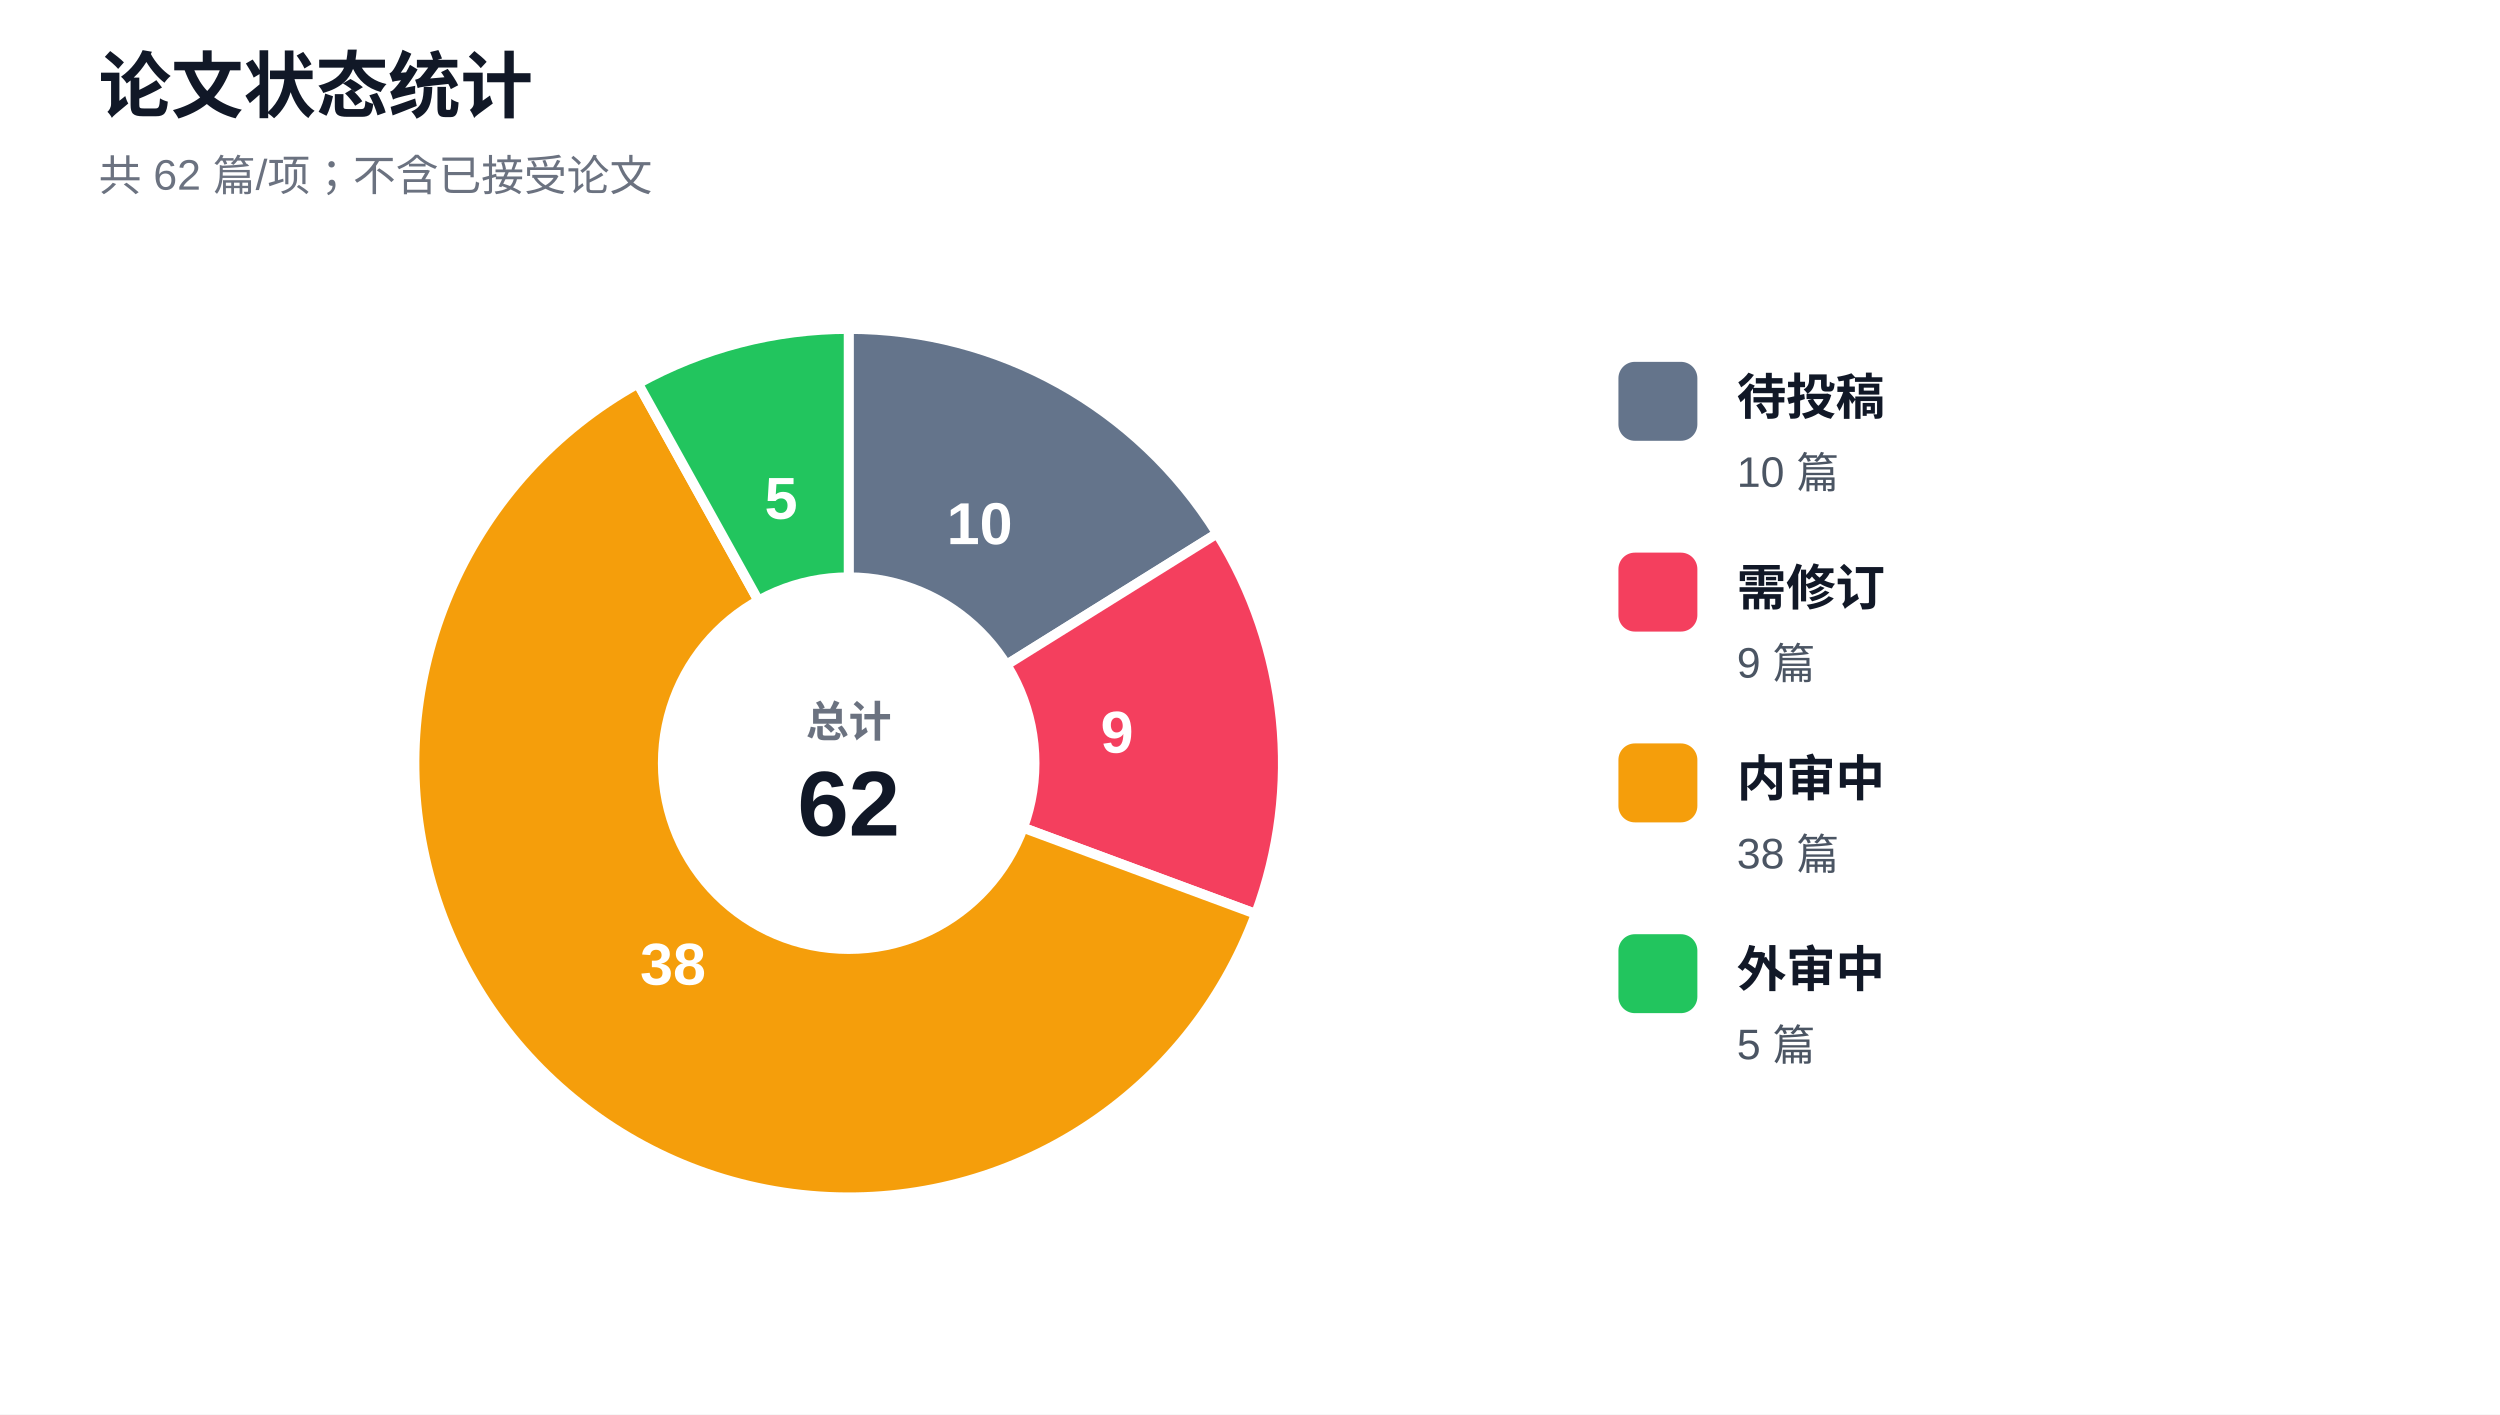
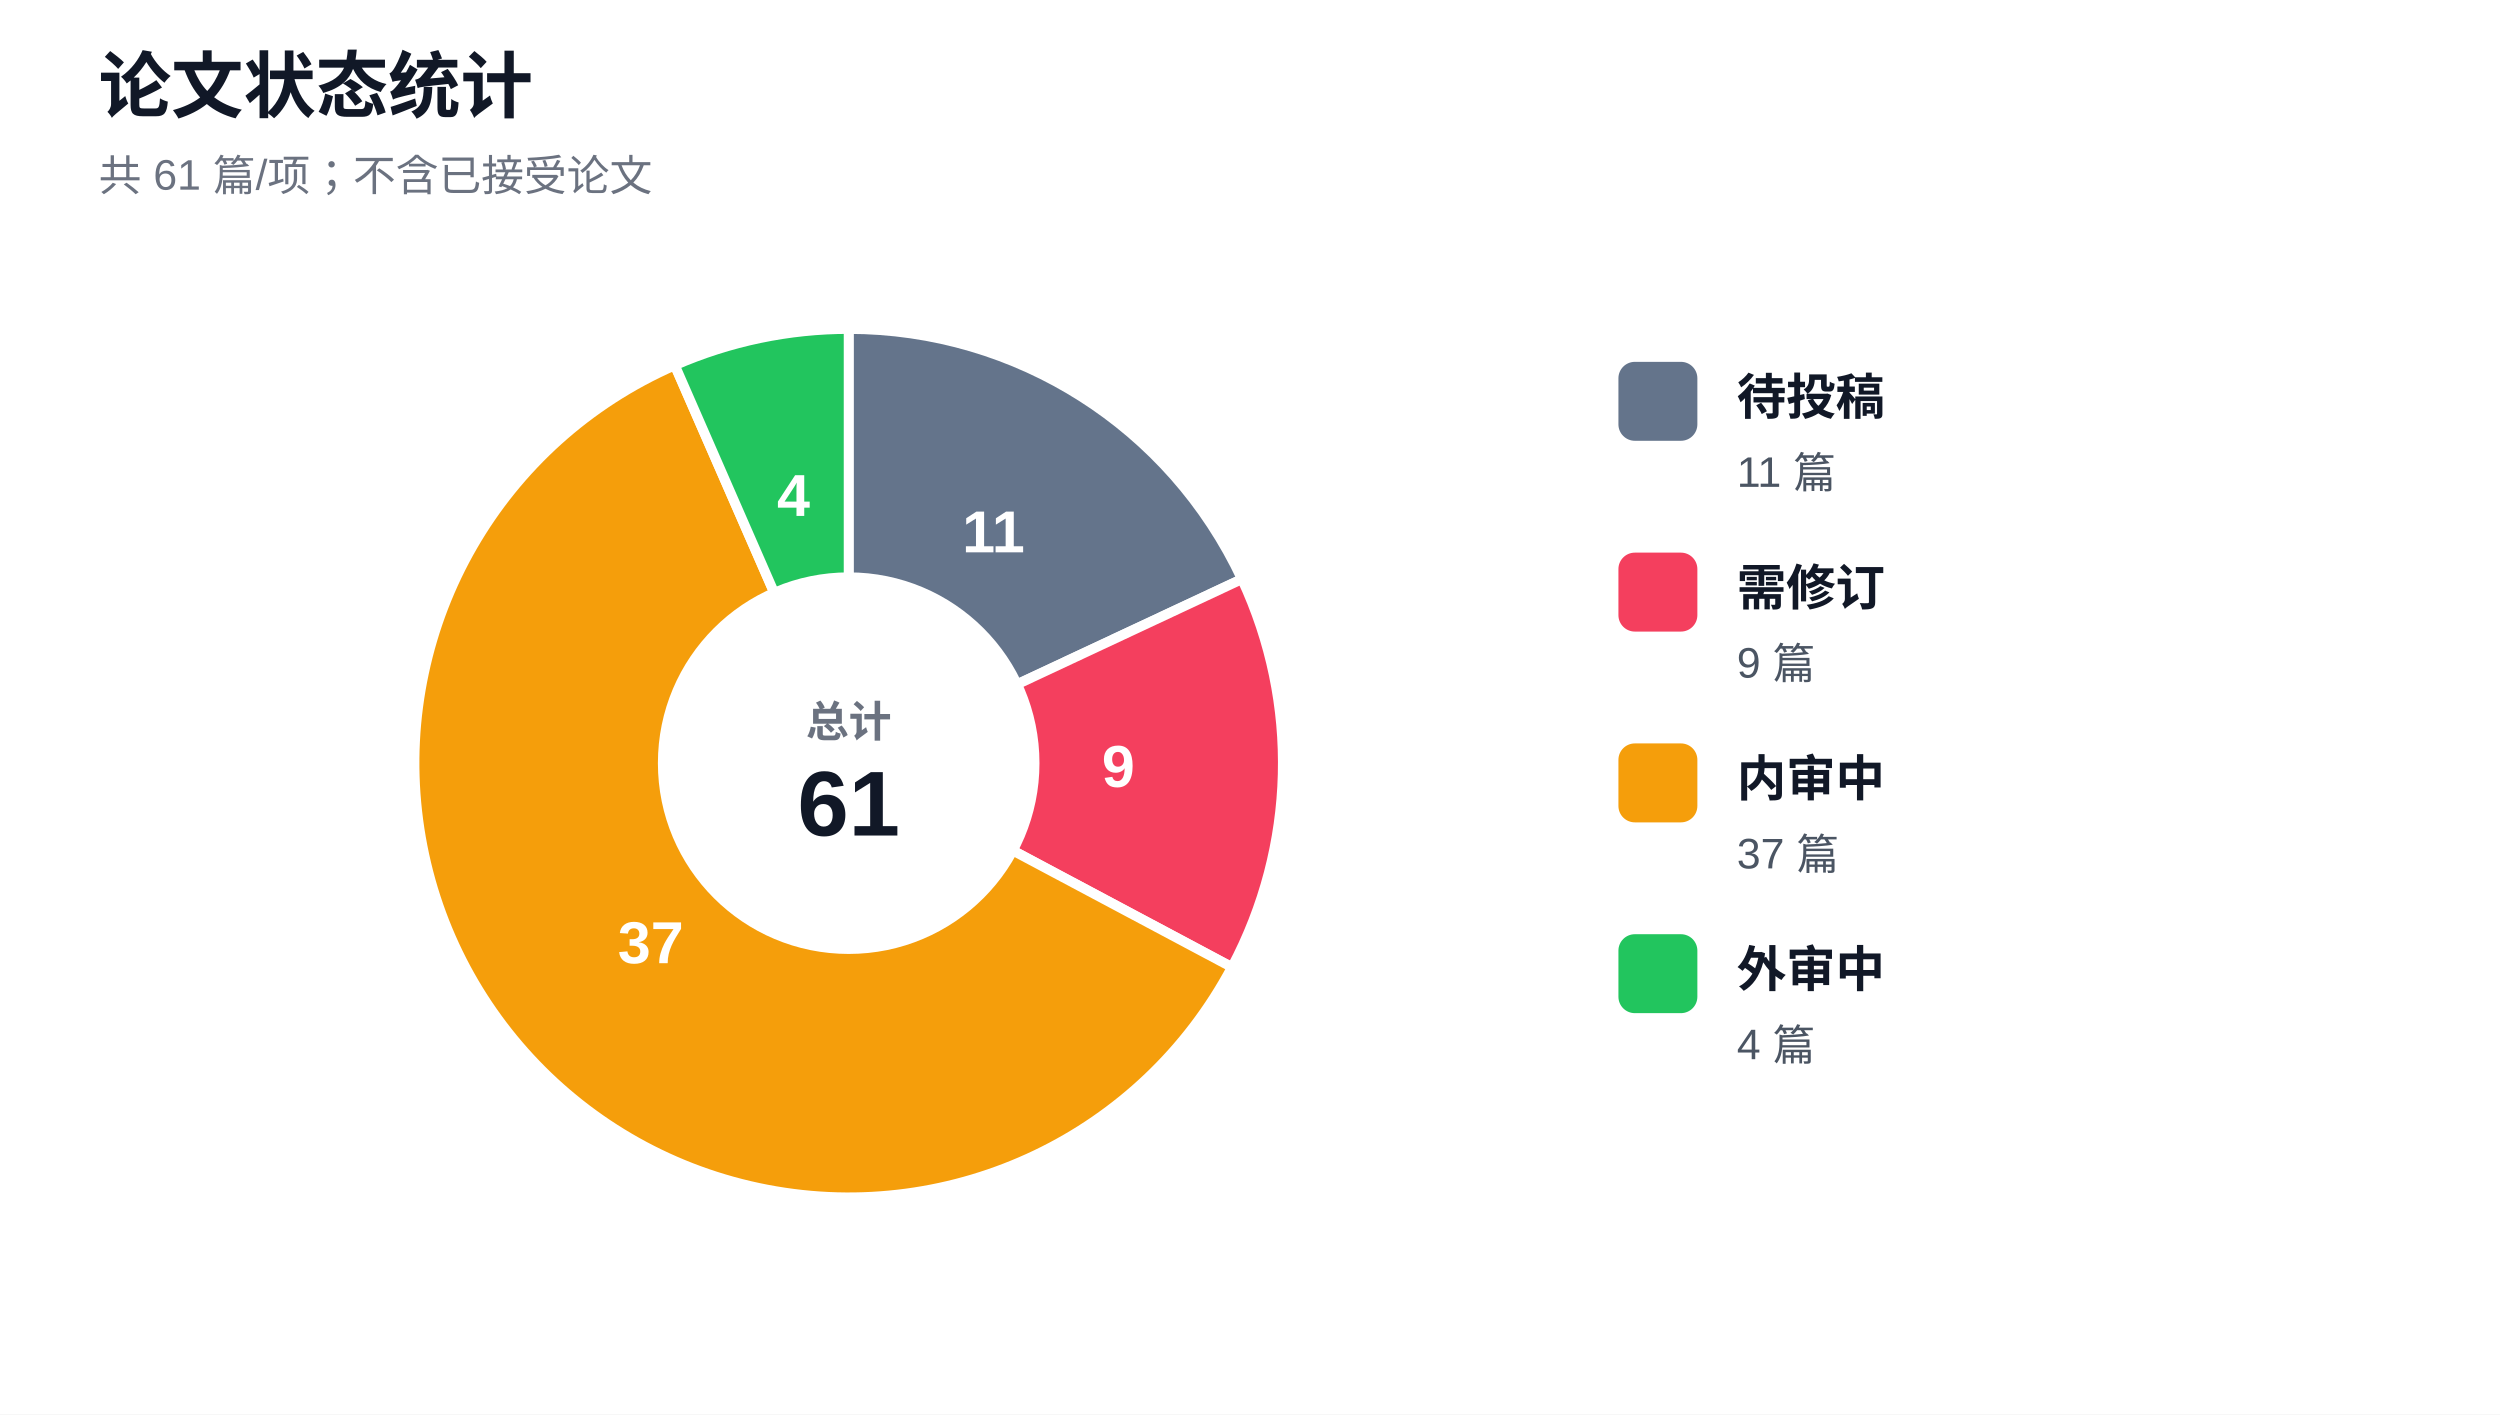
<svg xmlns="http://www.w3.org/2000/svg" width="760" height="430" viewBox="0 0 760 430" role="img" aria-labelledby="title desc">
  <rect width="760" height="430" fill="#ffffff" />
  <text x="30" y="34" fill="#111827" font-family="Arial, Microsoft YaHei, sans-serif" font-size="22" font-weight="700">论文状态统计</text>
-   <text x="30" y="58" fill="#6b7280" font-family="Arial, Microsoft YaHei, sans-serif" font-size="13">共 62 篇/项；不含已接受论文</text>
+   <text x="30" y="58" fill="#6b7280" font-family="Arial, Microsoft YaHei, sans-serif" font-size="13">共 61 篇/项；不含已接受论文</text>
  <g font-family="Arial, Microsoft YaHei, sans-serif">
-     <path d="M 258 232 L 258 100 A 132 132 0 0 1 370.021 162.177 Z" fill="#64748b" stroke="#ffffff" stroke-width="3" />
-     <text x="297.795" y="160.304" fill="#ffffff" font-size="18" font-weight="800" text-anchor="middle" dominant-baseline="middle">10</text>
-     <path d="M 258 232 L 370.021 162.177 A 132 132 0 0 1 381.783 277.844 Z" fill="#f43f5e" stroke="#ffffff" stroke-width="3" />
-     <text x="339.579" y="223.704" fill="#ffffff" font-size="18" font-weight="800" text-anchor="middle" dominant-baseline="middle">9</text>
-     <path d="M 258 232 L 381.783 277.844 A 132 132 0 1 1 193.94 116.586 Z" fill="#f59e0b" stroke="#ffffff" stroke-width="3" />
-     <text x="204.587" y="294.218" fill="#ffffff" font-size="18" font-weight="800" text-anchor="middle" dominant-baseline="middle">38</text>
-     <path d="M 258 232 L 193.94 116.586 A 132 132 0 0 1 258 100 Z" fill="#22c55e" stroke="#ffffff" stroke-width="3" />
-     <text x="237.446" y="152.618" fill="#ffffff" font-size="18" font-weight="800" text-anchor="middle" dominant-baseline="middle">5</text>
+     <path d="M 258 232 L 258 100 A 132 132 0 0 1 377.553 176.043 Z" fill="#64748b" stroke="#ffffff" stroke-width="3" />
+     <text x="302.009" y="162.81" fill="#ffffff" font-size="18" font-weight="800" text-anchor="middle" dominant-baseline="middle">11</text>
+     <path d="M 258 232 L 377.553 176.043 A 132 132 0 0 1 374.514 294.037 Z" fill="#f43f5e" stroke="#ffffff" stroke-width="3" />
+     <text x="339.973" y="234.111" fill="#ffffff" font-size="18" font-weight="800" text-anchor="middle" dominant-baseline="middle">9</text>
+     <path d="M 258 232 L 374.514 294.037 A 132 132 0 1 1 205.14 111.046 Z" fill="#f59e0b" stroke="#ffffff" stroke-width="3" />
+     <text x="197.821" y="287.7" fill="#ffffff" font-size="18" font-weight="800" text-anchor="middle" dominant-baseline="middle">37</text>
+     <path d="M 258 232 L 205.14 111.046 A 132 132 0 0 1 258 100 Z" fill="#22c55e" stroke="#ffffff" stroke-width="3" />
+     <text x="241.227" y="151.734" fill="#ffffff" font-size="18" font-weight="800" text-anchor="middle" dominant-baseline="middle">4</text>
    <circle cx="258" cy="232" r="58" fill="#ffffff" />
    <text x="258" y="224" fill="#6b7280" font-size="13" font-weight="700" text-anchor="middle">总计</text>
-     <text x="258" y="254" fill="#111827" font-size="28" font-weight="700" text-anchor="middle">62</text>
+     <text x="258" y="254" fill="#111827" font-size="28" font-weight="700" text-anchor="middle">61</text>
  </g>
  <g font-family="Arial, Microsoft YaHei, sans-serif">
    <rect x="492" y="110" width="24" height="24" rx="5" fill="#64748b" />
    <text x="528" y="126" fill="#111827" font-size="15" font-weight="700">待投稿</text>
-     <text x="528" y="148" fill="#4b5563" font-size="13">10 篇</text>
+     <text x="528" y="148" fill="#4b5563" font-size="13">11 篇</text>
    <rect x="492" y="168" width="24" height="24" rx="5" fill="#f43f5e" />
    <text x="528" y="184" fill="#111827" font-size="15" font-weight="700">需修订</text>
    <text x="528" y="206" fill="#4b5563" font-size="13">9 篇</text>
    <rect x="492" y="226" width="24" height="24" rx="5" fill="#f59e0b" />
    <text x="528" y="242" fill="#111827" font-size="15" font-weight="700">内审中</text>
-     <text x="528" y="264" fill="#4b5563" font-size="13">38 篇</text>
+     <text x="528" y="264" fill="#4b5563" font-size="13">37 篇</text>
    <rect x="492" y="284" width="24" height="24" rx="5" fill="#22c55e" />
    <text x="528" y="300" fill="#111827" font-size="15" font-weight="700">外审中</text>
-     <text x="528" y="322" fill="#4b5563" font-size="13">5 篇</text>
+     <text x="528" y="322" fill="#4b5563" font-size="13">4 篇</text>
  </g>
</svg>
